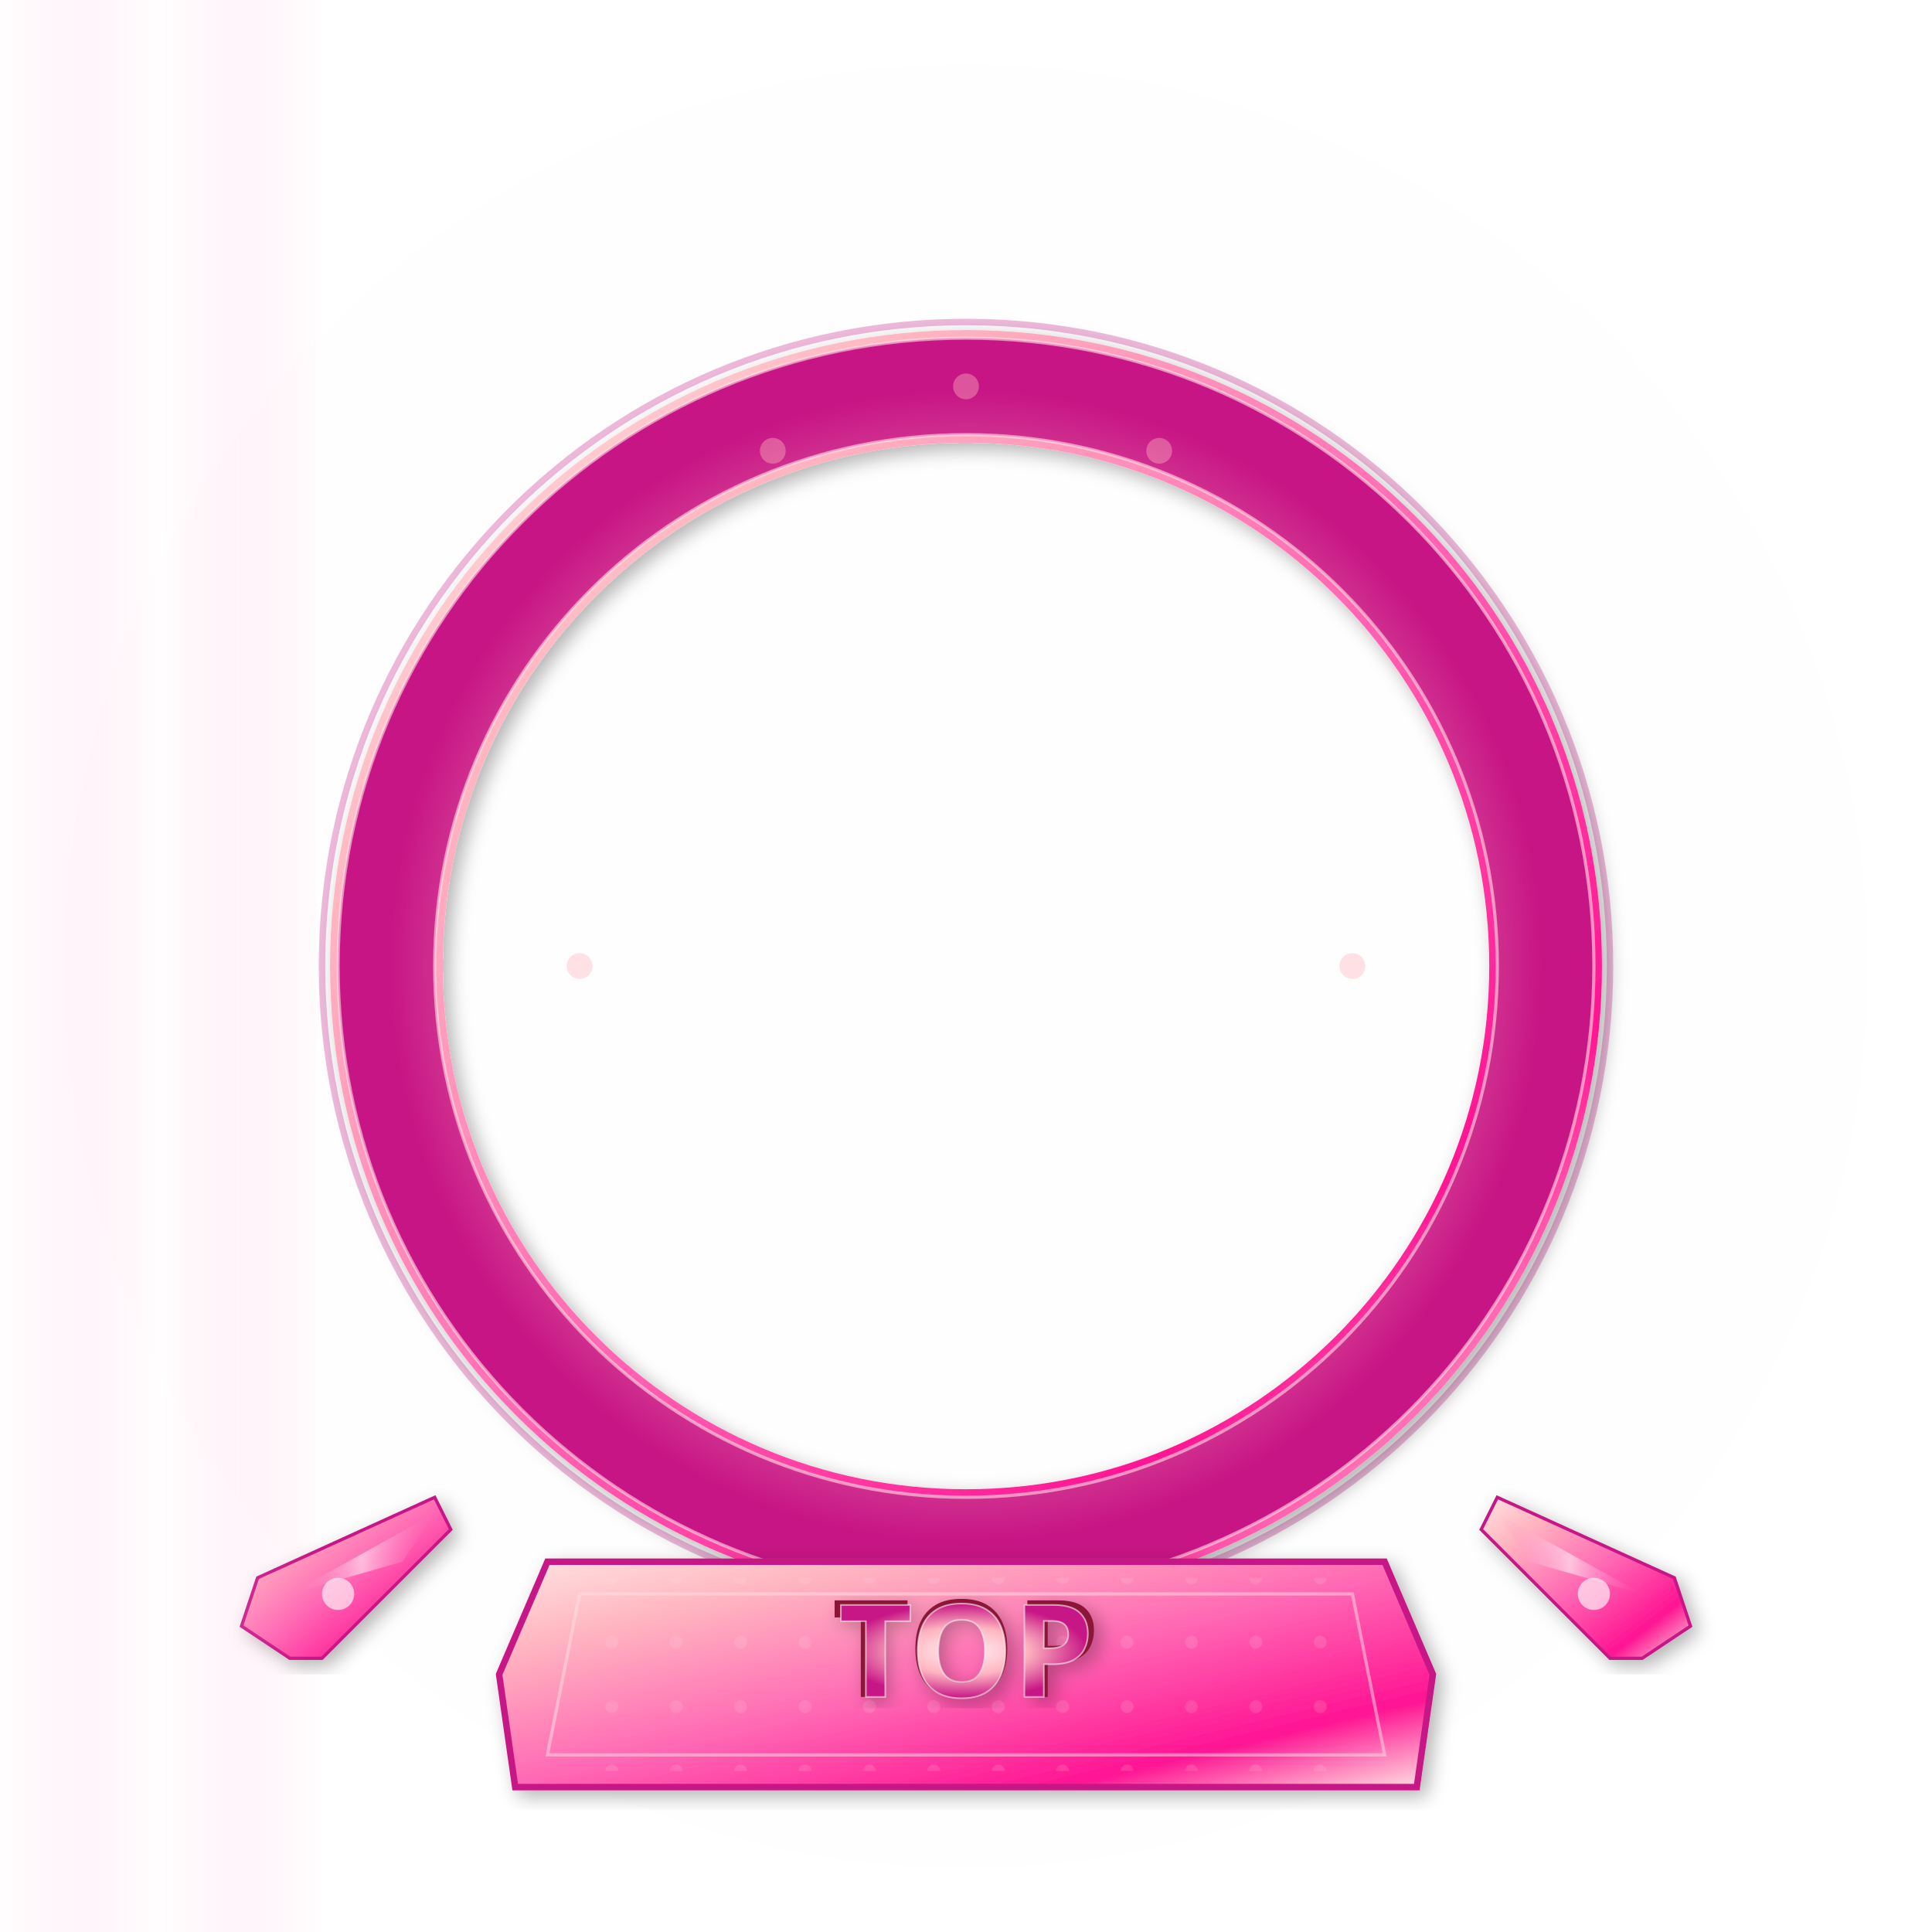
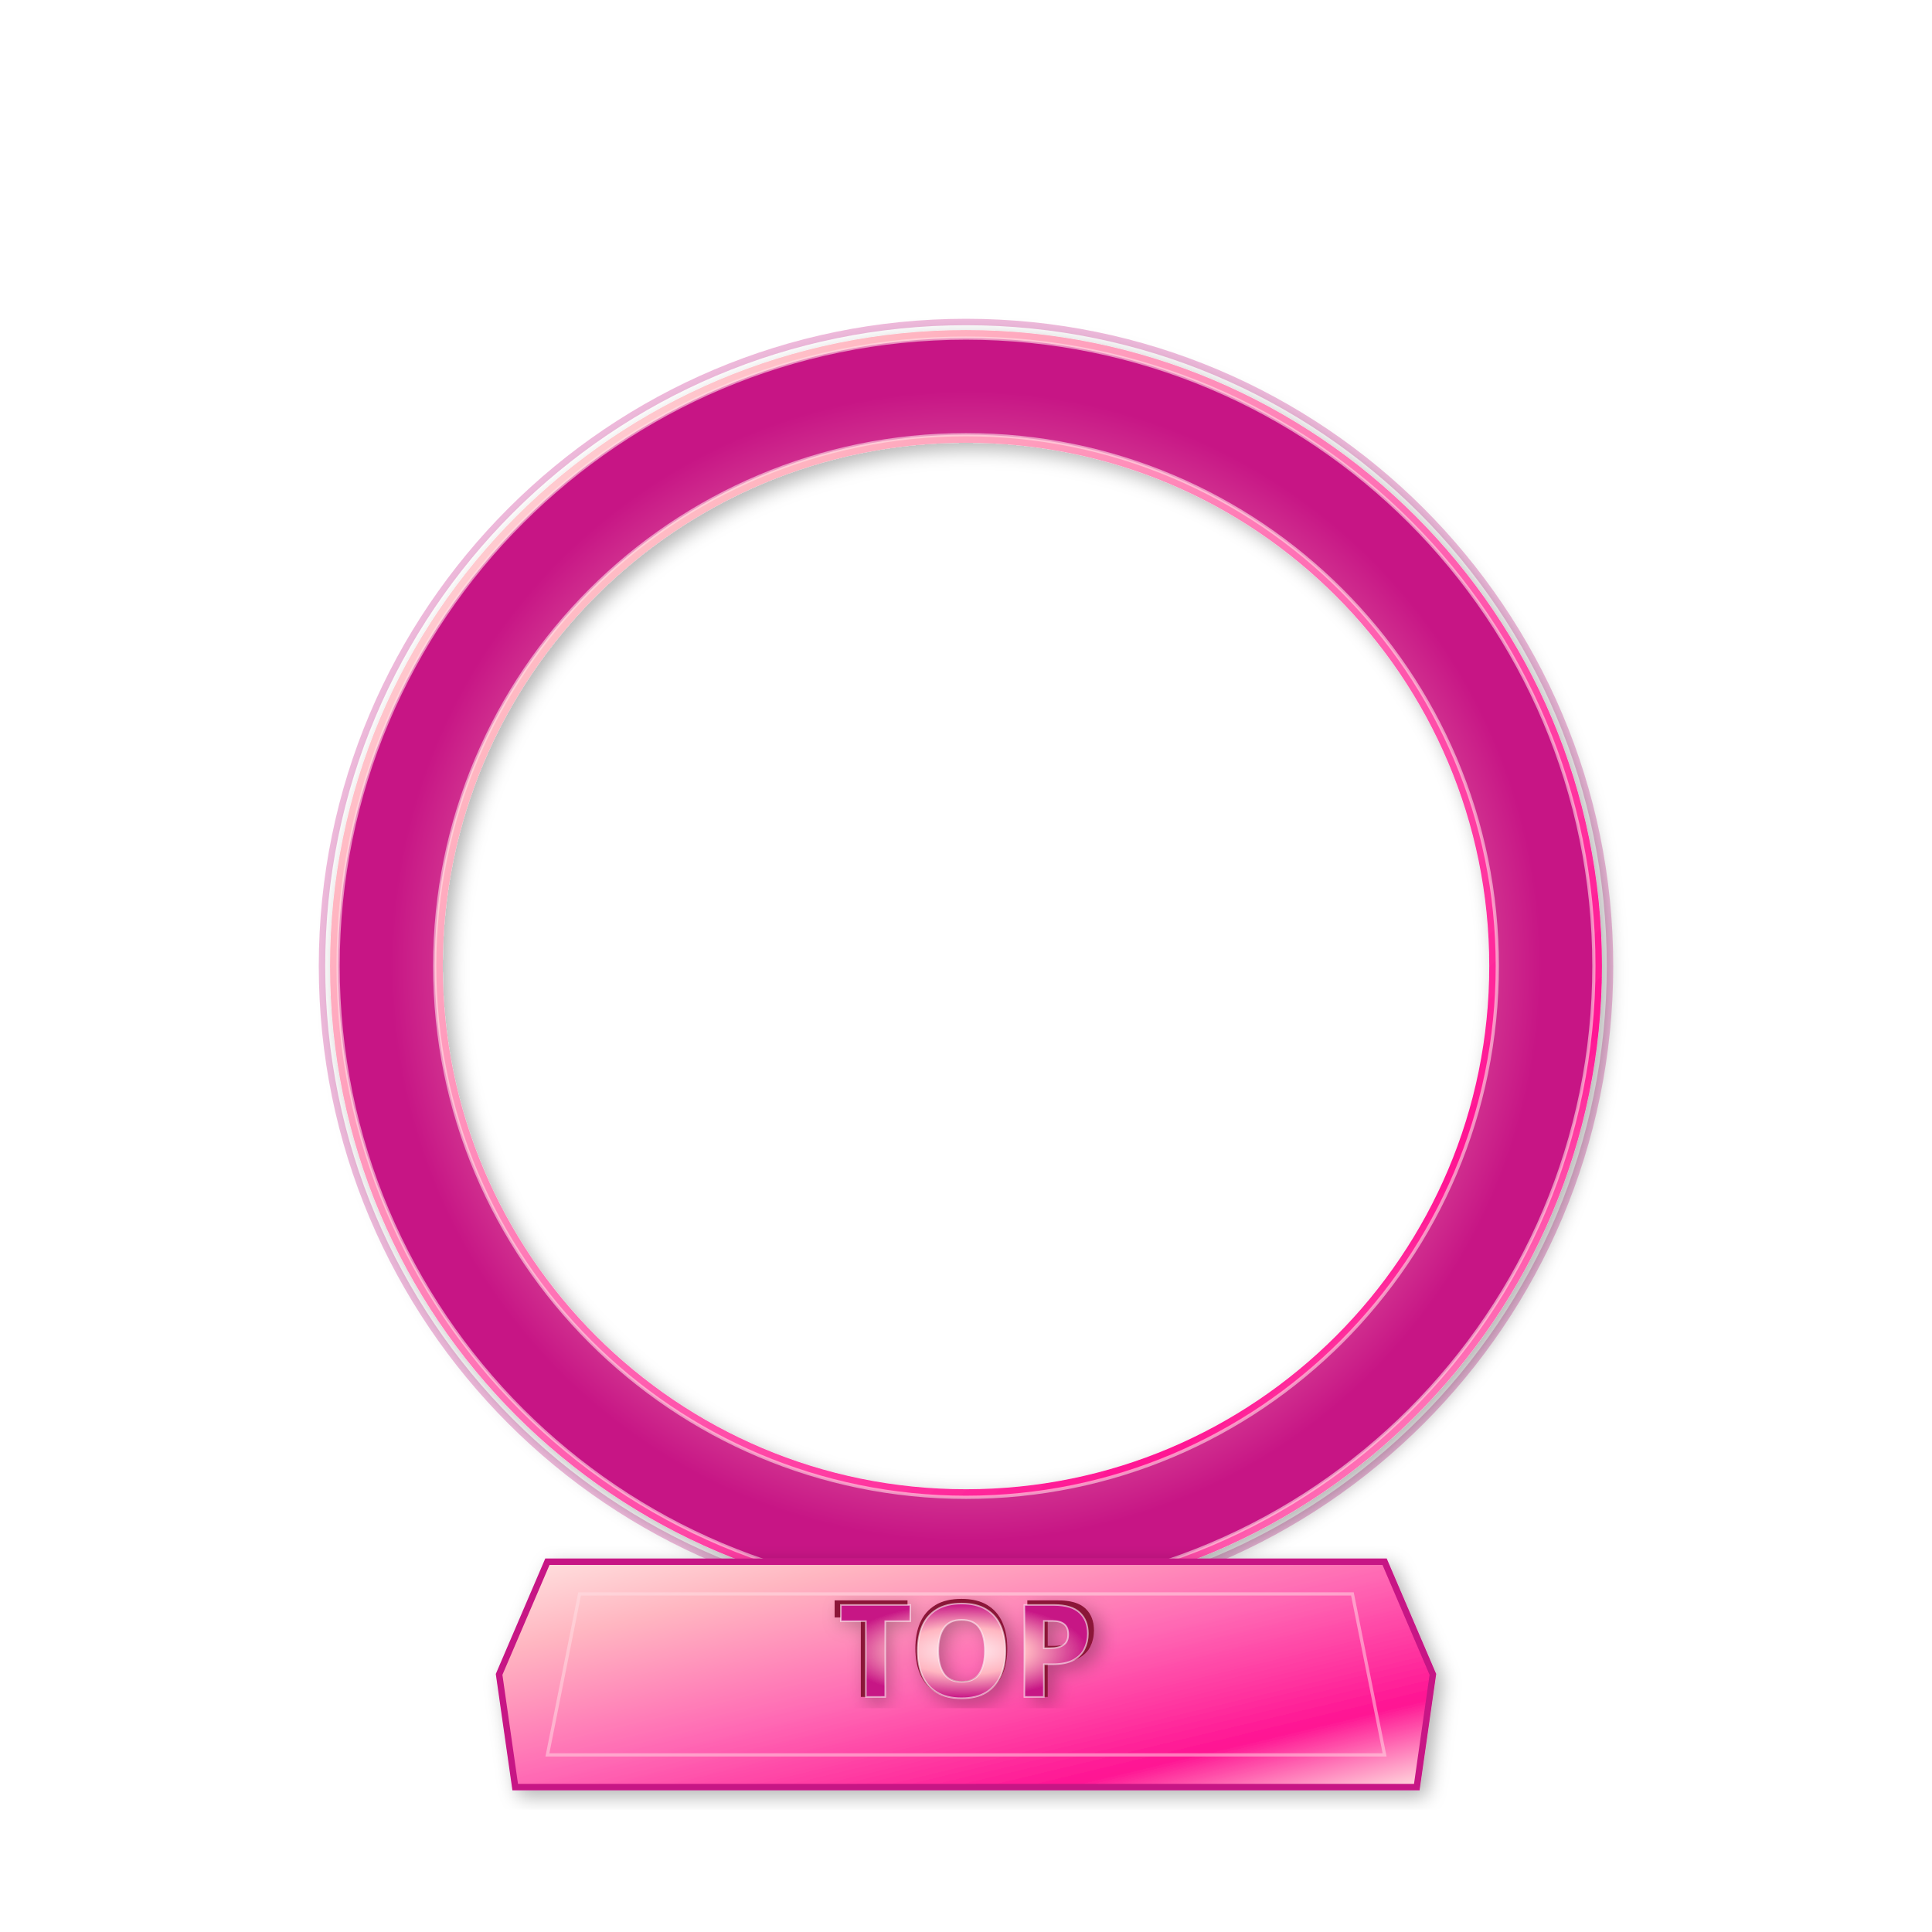
<svg xmlns="http://www.w3.org/2000/svg" width="600" height="600" viewBox="0 0 600 600">
  <defs>
    <linearGradient id="rosegoldGradient1" x1="0" y1="0" x2="1" y2="1">
      <stop offset="0%" stop-color="#ffe4e1" />
      <stop offset="20%" stop-color="#ffb6c1" />
      <stop offset="50%" stop-color="#ff69b4" />
      <stop offset="80%" stop-color="#ff1493" />
      <stop offset="100%" stop-color="#ffe4e1" />
    </linearGradient>
    <radialGradient id="rosegoldRadial" cx="50%" cy="50%" r="50%">
      <stop offset="0%" stop-color="#fff0f5" />
      <stop offset="50%" stop-color="#ffb6c1" />
      <stop offset="100%" stop-color="#c71585" />
    </radialGradient>
    <linearGradient id="rosegoldShine" x1="0" y1="0" x2="1" y2="0">
      <stop offset="0%" stop-color="#ff69b4" stop-opacity="0" />
      <stop offset="50%" stop-color="#ffffff" stop-opacity="0.9" />
      <stop offset="100%" stop-color="#ff69b4" stop-opacity="0" />
    </linearGradient>
    <filter id="glow">
      <feGaussianBlur stdDeviation="4" result="coloredBlur" />
      <feMerge>
        <feMergeNode in="coloredBlur" />
        <feMergeNode in="SourceGraphic" />
      </feMerge>
    </filter>
    <filter id="shadow">
      <feDropShadow dx="2" dy="2" stdDeviation="3" flood-opacity="0.3" />
    </filter>
    <pattern id="ornament" x="0" y="0" width="20" height="20" patternUnits="userSpaceOnUse">
      <circle cx="10" cy="10" r="2" fill="#ffe0e6" opacity="0.5" />
    </pattern>
  </defs>
-   <circle cx="300" cy="300" r="280" fill="#fff0f5" opacity="0.1" />
  <circle cx="300" cy="300" r="200" fill="none" stroke="#c71585" stroke-width="2" opacity="0.3" />
  <circle cx="300" cy="300" r="180" fill="none" stroke="url(#rosegoldGradient1)" stroke-width="35" filter="url(#shadow)" />
  <circle cx="300" cy="300" r="180" fill="none" stroke="url(#rosegoldRadial)" stroke-width="30" />
  <circle cx="300" cy="300" r="195" fill="none" stroke="#ffe0e6" stroke-width="1" opacity="0.6" />
  <circle cx="300" cy="300" r="165" fill="none" stroke="#ffe0e6" stroke-width="1" opacity="0.6" />
-   <g opacity="0.4">
-     <circle cx="300" cy="120" r="4" fill="#ffb6c1" />
-     <circle cx="240" cy="140" r="4" fill="#ffb6c1" />
-     <circle cx="360" cy="140" r="4" fill="#ffb6c1" />
-     <circle cx="180" cy="300" r="4" fill="#ffb6c1" />
-     <circle cx="420" cy="300" r="4" fill="#ffb6c1" />
-   </g>
-   <g filter="url(#shadow)">
-     <path d="M135,465 L80,490 L75,505 L90,515 L100,515 L110,505 L140,475 Z" fill="url(#rosegoldGradient1)" stroke="#c71585" stroke-width="1" />
-     <path d="M135,470 L90,495 L125,485 Z" fill="url(#rosegoldShine)" opacity="0.6" />
-     <circle cx="105" cy="495" r="5" fill="#fff0f5" opacity="0.7" />
-     <path d="M465,465 L520,490 L525,505 L510,515 L500,515 L490,505 L460,475 Z" fill="url(#rosegoldGradient1)" stroke="#c71585" stroke-width="1" />
-     <path d="M465,470 L510,495 L475,485 Z" fill="url(#rosegoldShine)" opacity="0.6" />
-     <circle cx="495" cy="495" r="5" fill="#fff0f5" opacity="0.7" />
-   </g>
  <g filter="url(#shadow)">
    <path d="M170,485 L430,485 L445,520 L440,555 L160,555 L155,520 Z" fill="url(#rosegoldGradient1)" stroke="#c71585" stroke-width="2" />
-     <rect x="175" y="490" width="250" height="60" fill="url(#ornament)" opacity="0.3" />
    <path d="M180,495 L420,495 L430,545 L170,545 Z" fill="none" stroke="#ffe0e6" stroke-width="1" opacity="0.5" />
    <text x="300" y="527" text-anchor="middle" fill="#8b1538" font-size="42" font-family="Arial Black" font-weight="bold" filter="url(#shadow)">TOP</text>
    <text x="300" y="527" text-anchor="middle" fill="url(#rosegoldRadial)" font-size="40" font-family="Arial Black" font-weight="bold">TOP</text>
    <text x="300" y="527" text-anchor="middle" fill="none" stroke="#fff0f5" stroke-width="0.5" font-size="40" font-family="Arial Black" font-weight="bold" opacity="0.6">TOP</text>
  </g>
-   <rect x="0" y="0" width="100" height="600" fill="url(#rosegoldShine)" opacity="0.3">
-     <animateTransform attributeName="transform" type="translate" from="-100 0" to="700 0" dur="3s" repeatCount="indefinite" />
-   </rect>
</svg>
